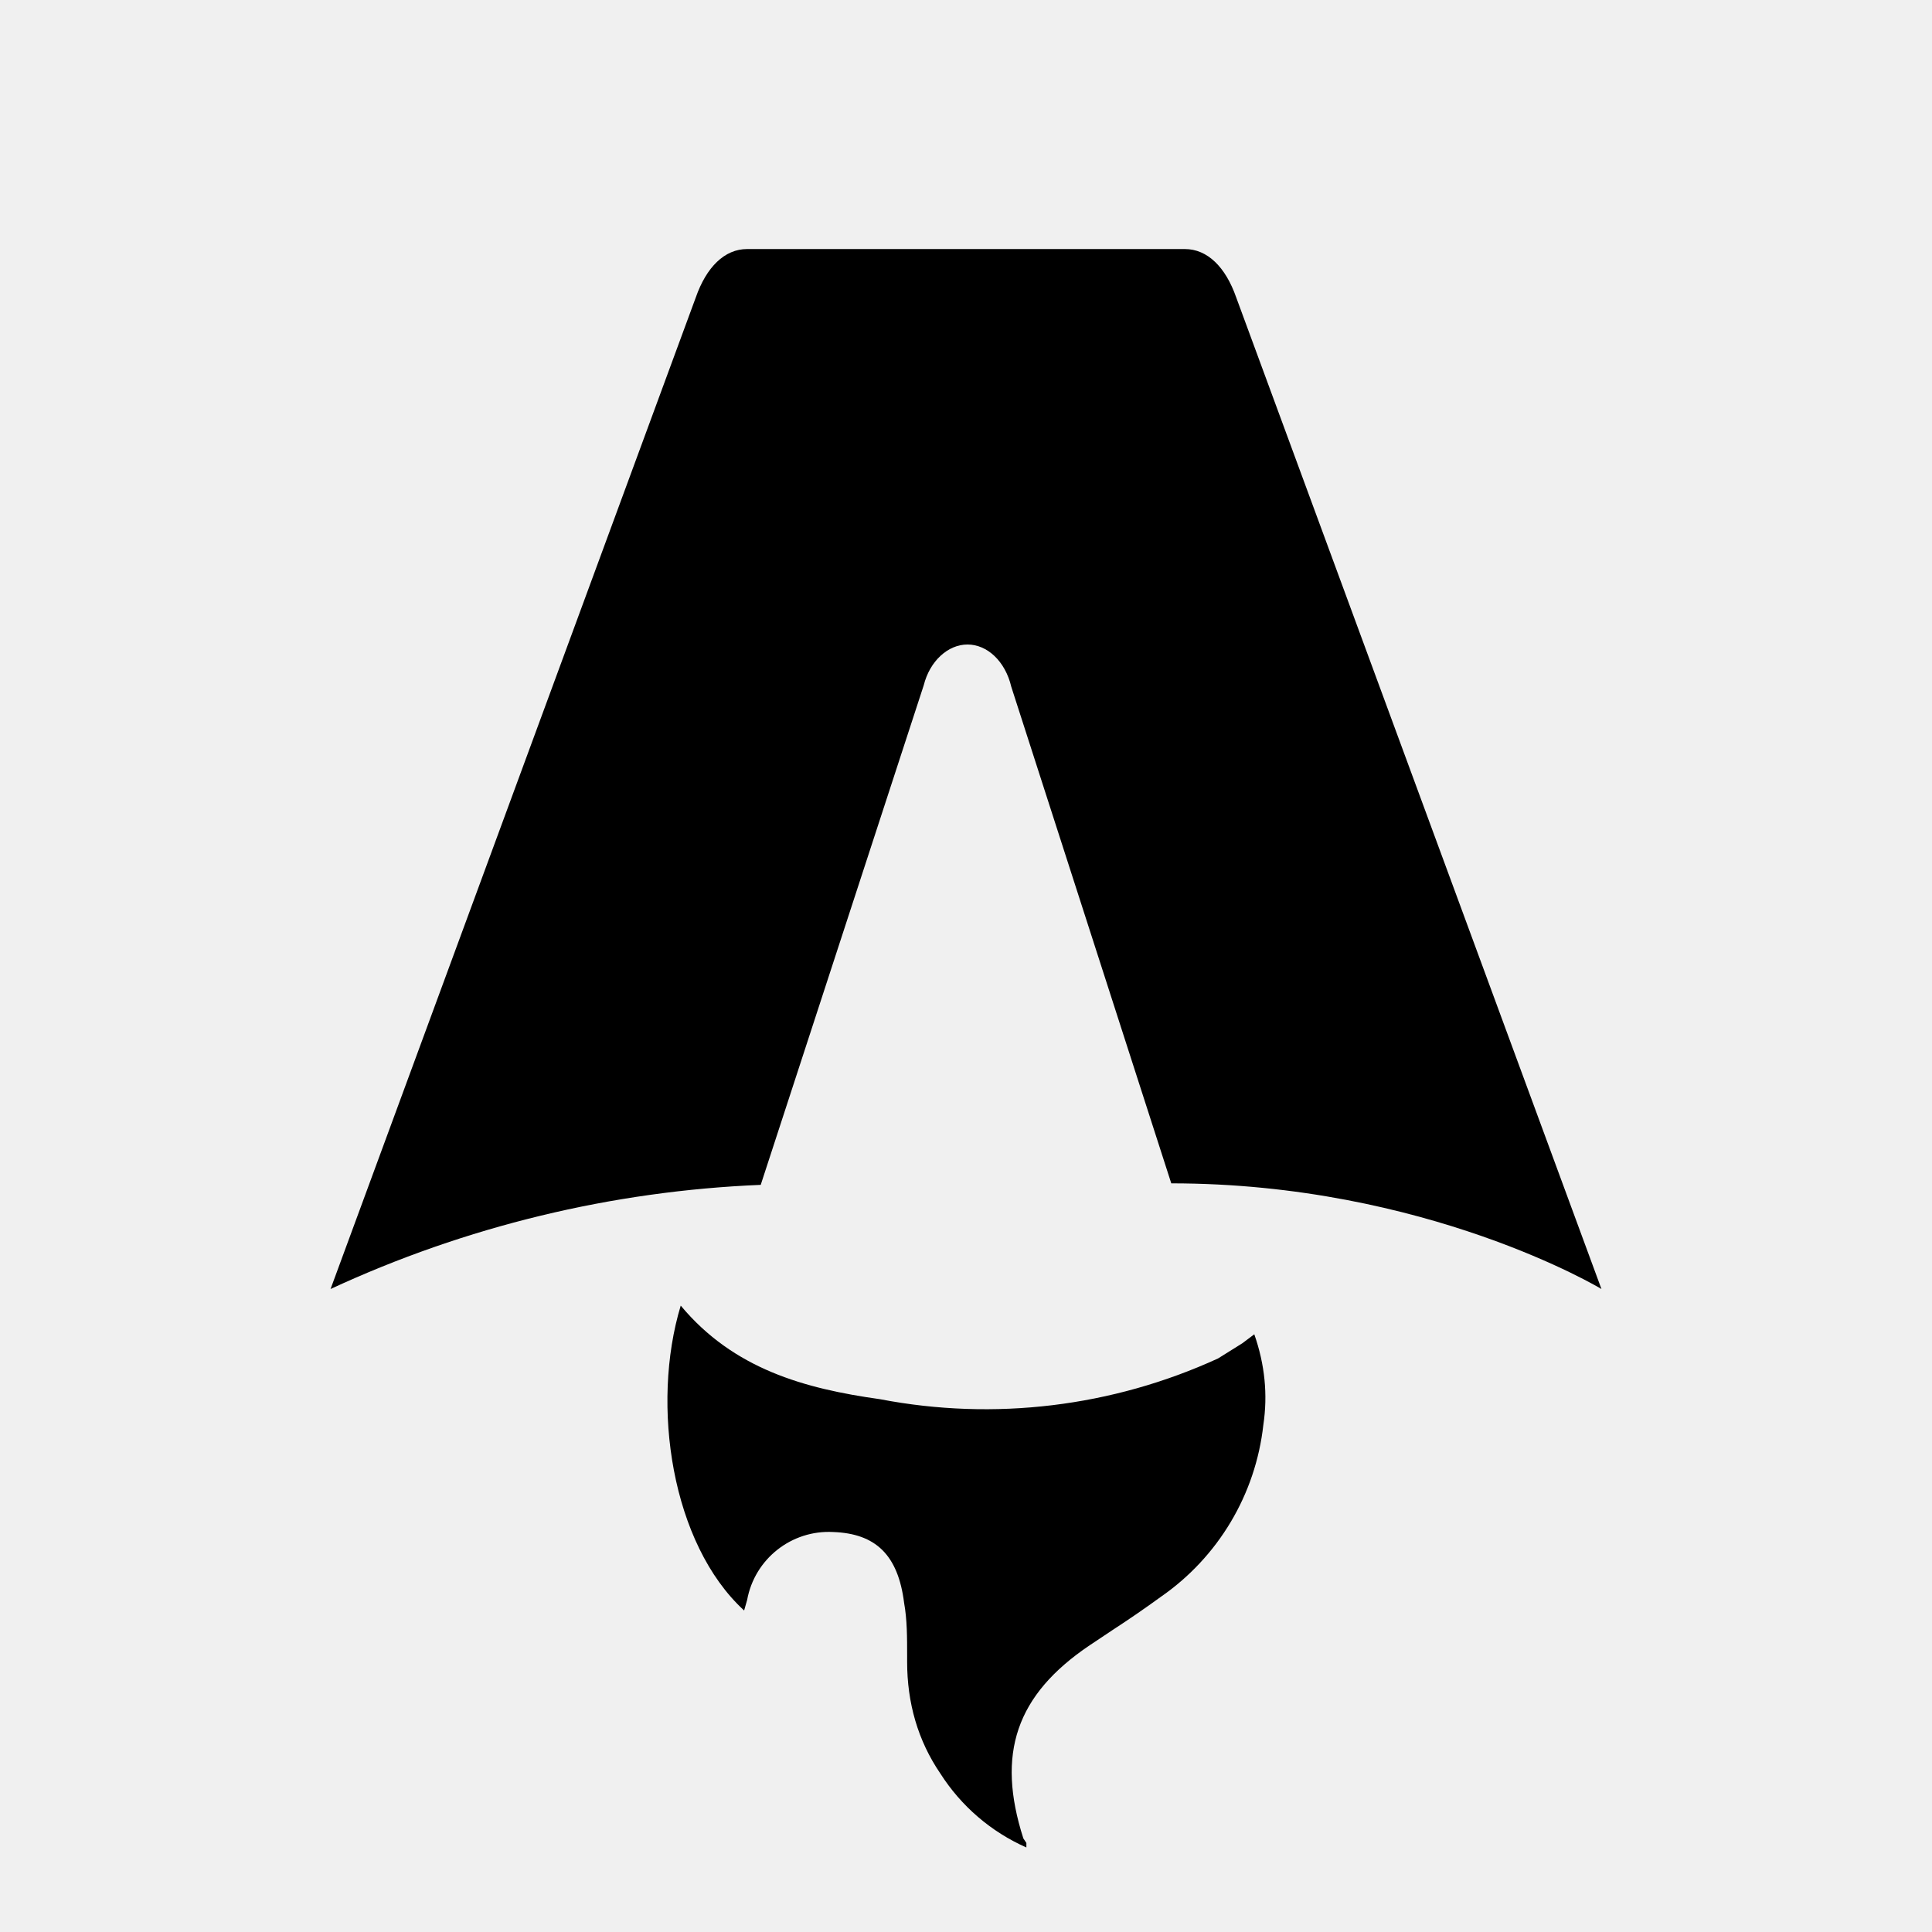
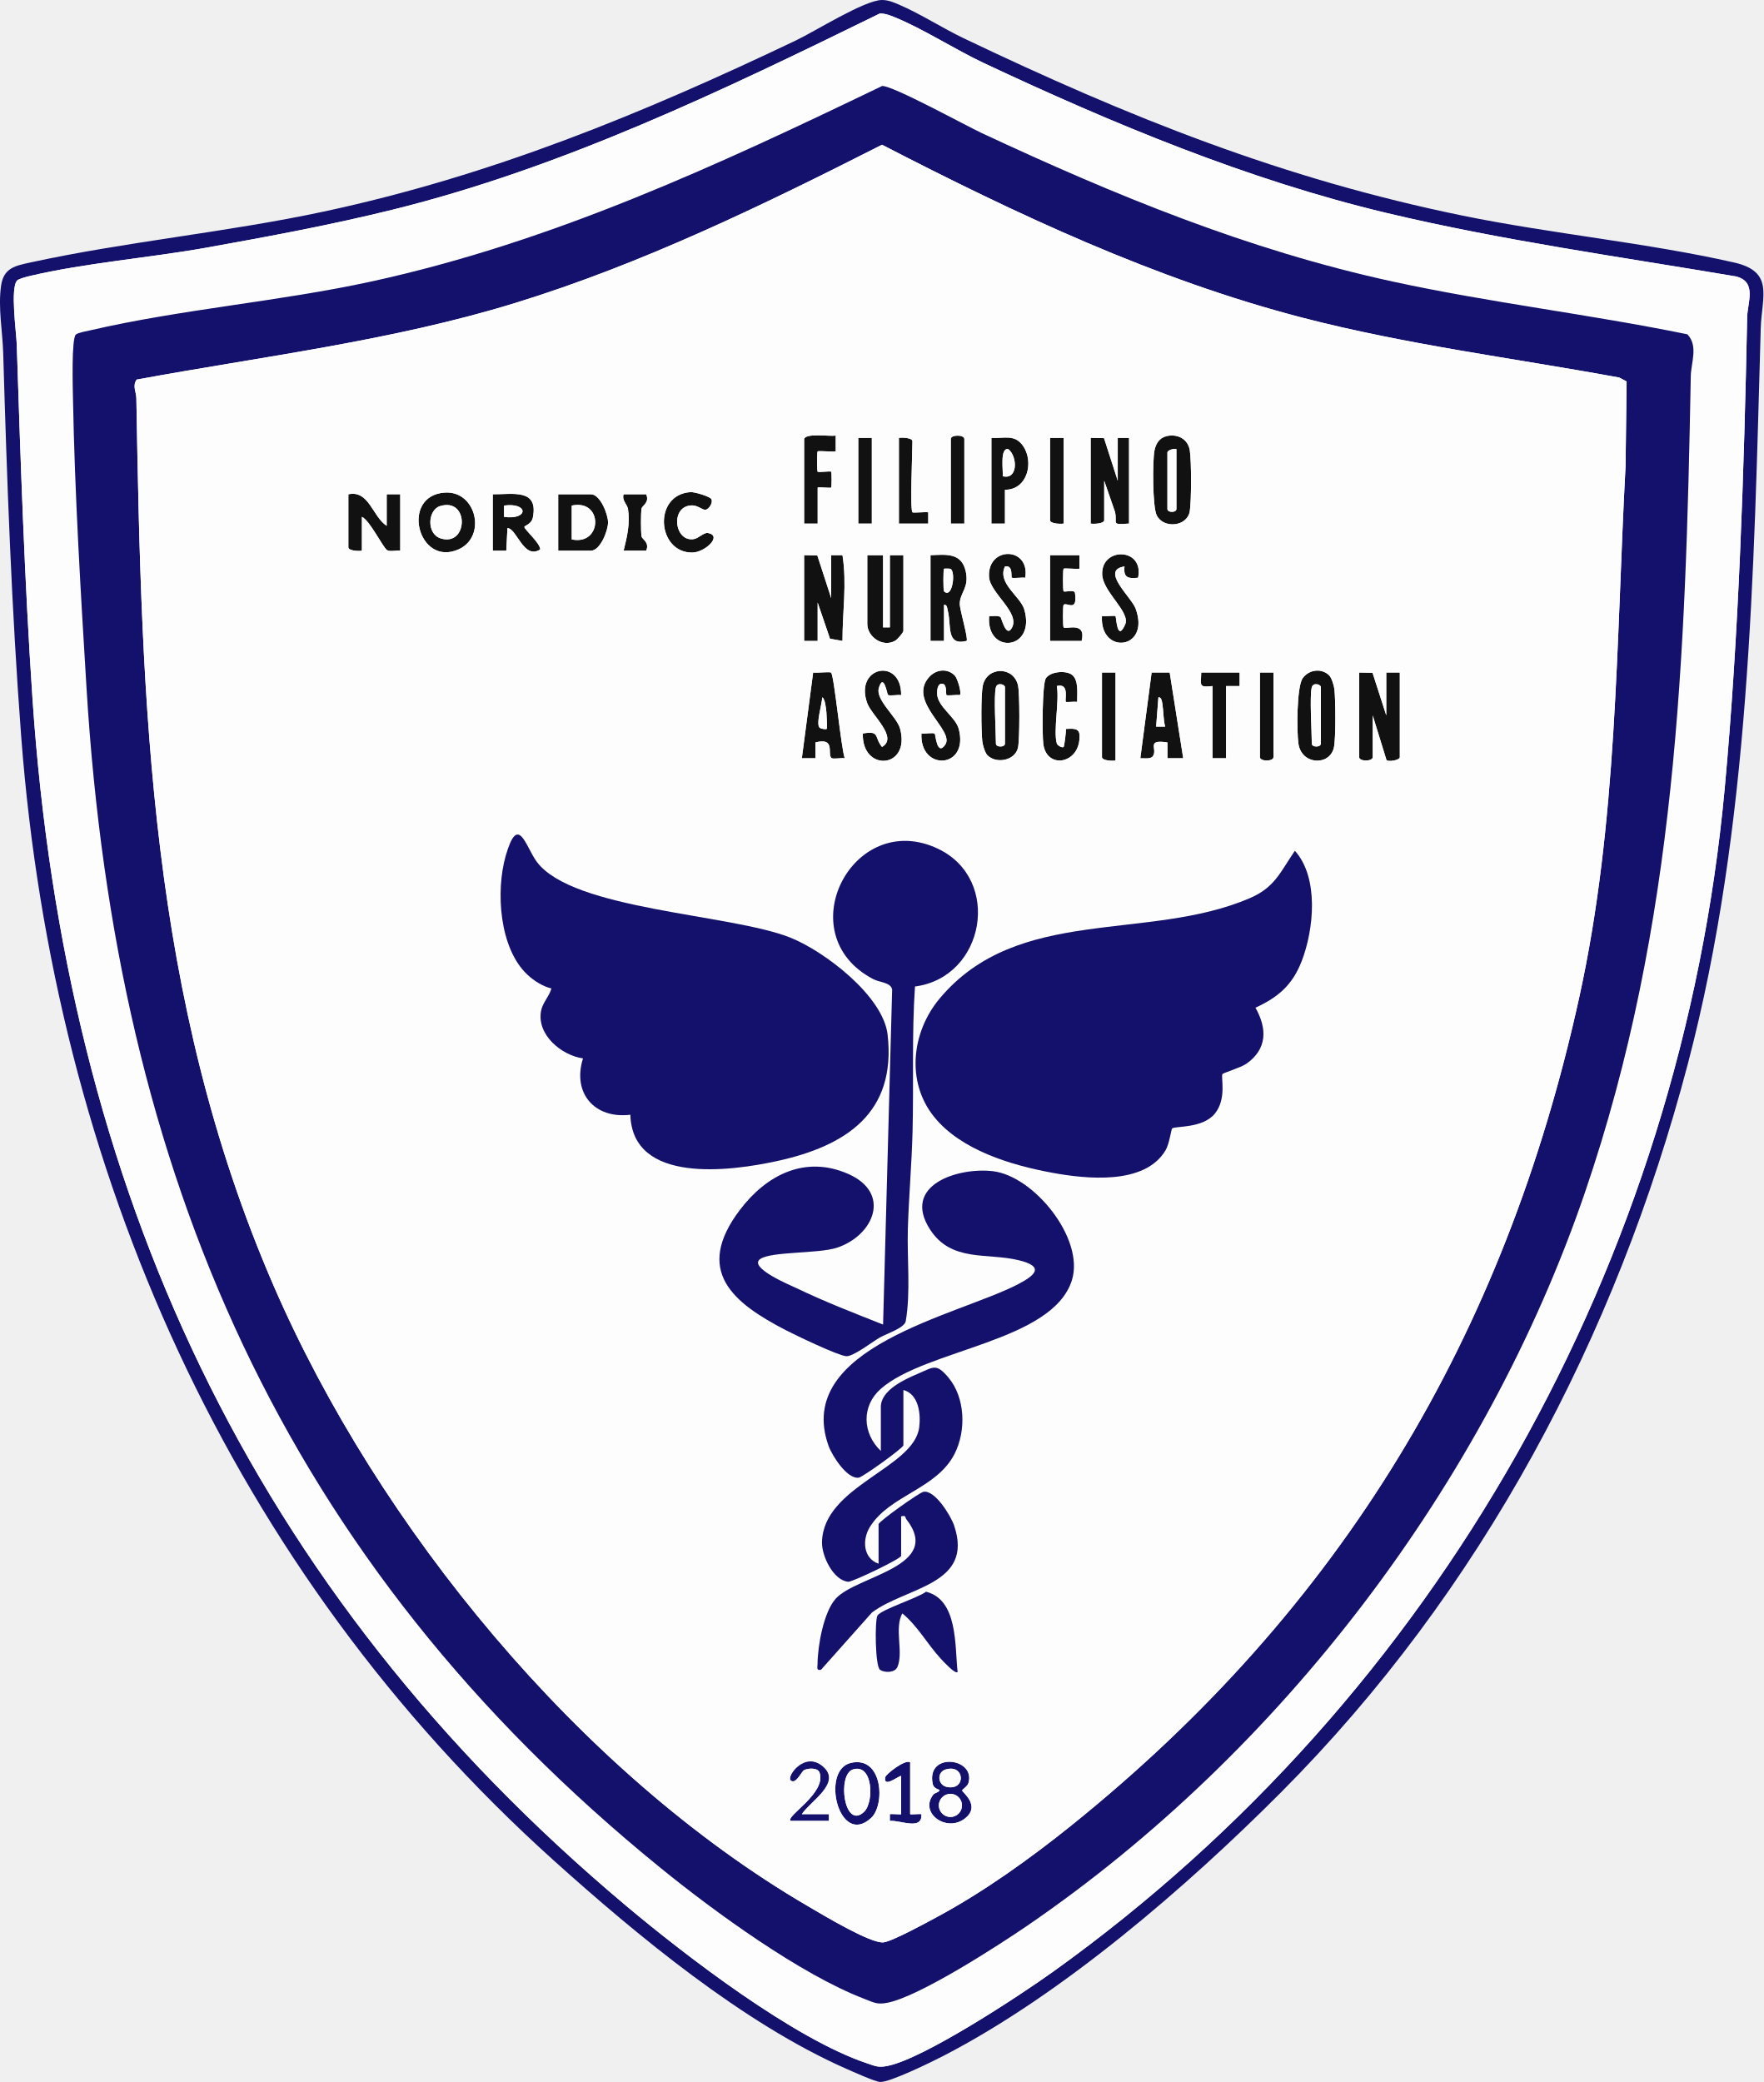
- <svg xmlns="http://www.w3.org/2000/svg" fill="none" viewBox="0 0 128 128">
-   <path d="M50.4 78.5a75.1 75.1 0 0 0-28.5 6.9l24.2-65.7c.7-2 1.9-3.2 3.4-3.2h29c1.5 0 2.7 1.2 3.4 3.2l24.2 65.7s-11.6-7-28.5-7L67 45.5c-.4-1.7-1.6-2.8-2.9-2.8-1.3 0-2.5 1.1-2.9 2.7L50.4 78.5Zm-1.1 28.2Zm-4.2-20.2c-2 6.6-.6 15.8 4.2 20.2a17.5 17.5 0 0 1 .2-.7 5.5 5.5 0 0 1 5.7-4.5c2.8.1 4.3 1.5 4.7 4.7.2 1.1.2 2.3.2 3.5v.4c0 2.7.7 5.2 2.2 7.4a13 13 0 0 0 5.7 4.9v-.3l-.2-.3c-1.8-5.6-.5-9.5 4.4-12.8l1.5-1a73 73 0 0 0 3.2-2.2 16 16 0 0 0 6.8-11.4c.3-2 .1-4-.6-6l-.8.6-1.6 1a37 37 0 0 1-22.4 2.7c-5-.7-9.7-2-13.2-6.2Z" />
-   <style>
-         path { fill: #000; }
-         @media (prefers-color-scheme: dark) {
-             path { fill: #FFF; }
-         }
+ <svg xmlns="http://www.w3.org/2000/svg" version="1.1" width="512" height="604.54">
+   <svg id="SvgjsSvg1167" data-name="Layer 2" viewBox="0 0 512 604.54">
+     <defs>
+       <style>
+       .cls-1 {
+         fill: #14116c;
+       }
+ 
+       .cls-2 {
+         fill: #101110;
+       }
+ 
+       .cls-3 {
+         fill: #fdfdfd;
+       }
    </style>
+     </defs>
+     <g id="SvgjsG1166" data-name="Layer 3">
+       <g>
+         <path class="cls-1" d="M371.93,520.44c-27.38,27.48-63.55,58.72-98.05,76.53-3.21,1.66-15.51,7.71-18.35,7.56-1.45-.07-7.98-3.02-9.84-3.84-29.88-13.17-60.73-38.71-84.94-60.5C66.87,455.72,15.72,339.67,6.16,213.94,3.36,177.16,2.01,139.41.93,102.55c-.18-6.32-1.53-13.17-.62-19.57.73-5.16,4.06-5.79,8.34-6.73,27.75-6.07,57.24-8.79,85.41-14.83,48.68-10.43,92.34-28.37,137.03-49.68C236.6,9.13,251.04,0,256.08,0c1.89,0,3.48.72,5.16,1.44,6.04,2.6,12.45,6.75,18.52,9.65,47.89,22.88,92.64,40.84,144.99,51.54,25.78,5.27,53.5,7.86,78.77,13.6,11.74,2.67,7.97,9.9,7.7,19.1-2.03,71-3.04,144.46-21.12,213.41-20.87,79.55-60.01,153.33-118.16,211.69ZM4.99,81.44c-2.07,2.08-.24,15.09-.13,18.49,1.13,34.29,2.25,68.6,4.57,102.87,9.6,142.17,63.16,258.84,172.28,350.5,17.44,14.65,48.88,38.78,70.12,45.84,2.43.81,3.2,1.27,5.92.71,10.66-2.19,38.3-20.39,48-27.34,111.72-80.05,182.33-206.29,195-343.5,4.11-44.49,5.63-92.31,6.53-136.94.09-4.24,2.91-10.23-3.22-11.8-33.86-5.73-68.04-10.47-101.46-18.43-40.26-9.59-79.61-25.98-116.96-43.54-8.32-3.91-17.83-10.06-25.97-13.34-1.34-.54-2.77-1.1-4.25-1.03-45.56,22.33-91.94,44.72-141.57,56.99-17.74,4.39-35.88,7.76-53.87,10.98-16.44,2.95-35.46,4.47-51.36,8.25-.85.2-3.14.79-3.63,1.28Z" />
+         <path class="cls-3" d="M4.99,81.44c.49-.49,2.78-1.08,3.63-1.28,15.9-3.78,34.92-5.3,51.36-8.25,17.99-3.22,36.14-6.6,53.87-10.98,49.62-12.27,96-34.66,141.57-56.99,1.48-.07,2.91.49,4.25,1.03,8.15,3.28,17.65,9.42,25.97,13.34,37.35,17.56,76.7,33.95,116.96,43.54,33.41,7.96,67.6,12.69,101.46,18.43,6.13,1.57,3.3,7.56,3.22,11.8-.9,44.63-2.42,92.46-6.53,136.94-12.68,137.21-83.28,263.45-195,343.5-9.71,6.96-37.35,25.15-48,27.34-2.72.56-3.49.1-5.92-.71-21.24-7.06-52.68-31.19-70.12-45.84C72.59,461.64,19.04,344.97,9.43,202.8c-2.32-34.28-3.44-68.58-4.57-102.87-.11-3.4-1.95-16.41.13-18.49ZM22.02,97.16c-1.31,1.27-.89,15.59-.83,18.55.51,27.52,2.27,56.87,3.96,84.48,8.6,140.38,56.93,253.13,166.74,342.29,15.53,12.61,40.53,30.84,59.04,37.92,2.73,1.04,3.68,1.76,6.82,1.12,9.34-1.91,31.94-16.5,40.52-22.37,73.61-50.39,132.99-128.37,161.88-212.84,26.7-78.07,29.22-155.4,30.75-237.19.07-3.8,2.22-8.69-1-12.04-28.33-5.81-57.28-9.17-85.57-15.32-41.96-9.12-80.65-25.06-119.34-43.13-4.64-2.17-25.9-13.85-28.88-13.65-48.05,23.15-95.81,45.33-148.3,56.77-26.76,5.84-55.3,8.08-81.49,14.15-1.05.24-3.7.68-4.31,1.27Z" />
+         <path class="cls-1" d="M22.02,97.16c.61-.59,3.26-1.02,4.31-1.27,26.19-6.08,54.73-8.32,81.49-14.15,52.49-11.45,100.25-33.62,148.3-56.77,2.98-.2,24.23,11.48,28.88,13.65,38.69,18.07,77.38,34,119.34,43.13,28.29,6.15,57.24,9.51,85.57,15.32,3.23,3.35,1.08,8.24,1,12.04-1.53,81.79-4.05,159.12-30.75,237.19-28.89,84.47-88.27,162.46-161.88,212.84-8.58,5.87-31.18,20.46-40.52,22.37-3.14.64-4.09-.08-6.82-1.12-18.51-7.08-43.51-25.3-59.04-37.92C82.08,453.32,33.75,340.57,25.15,200.18c-1.69-27.61-3.46-56.95-3.96-84.48-.05-2.96-.48-17.28.83-18.55ZM39.68,110.22c-1.3,1.81-.12,3.55-.09,5.43,1.55,89.29,3.74,174.36,39.82,257.6,30.37,70.08,88.92,141.56,155.18,180.24,4.03,2.35,18.26,10.97,21.96,10.5,2.6-.33,12.63-5.81,15.59-7.41,13.5-7.27,27.01-16.96,38.95-26.56,78.37-63.04,125.79-141.98,147.43-240.4,11.18-50.85,10.67-102.54,13.45-154.26l.31-24.6-2.14-1.13c-30.68-5.64-61.8-9.54-92.02-17.39-42.75-11.11-82.99-30.06-122.04-50.21-34.31,17.43-69.7,34.63-106.61,45.98-35.73,10.99-73.1,15.45-109.79,22.21Z" />
+         <g>
+           <path class="cls-2" d="M394.63,195.28l3.87.07,3.99,12.38v-12.45h3.93v24.57c0,.85-3.03,1.41-3.85.89l-4.02-13.01v12.12c0,1.3-3.93,1.3-3.93,0v-24.57Z" />
+           <path class="cls-2" d="M233.47,161.21l3.84.09,4.02,12.36v-12.45h3.28c1.32,8.35-.02,16.53,0,24.9l-3.62-.64-3.59-10.5v11.14h-3.93v-24.89Z" />
+           <path class="cls-2" d="M316.67,127.14l3.87.07,3.99,12.38v-12.45h3.28v24.89c-5.5.35-3.25.09-4.09-3.44l-3.12-9v11.46c0,1-3,1.16-3.93.98v-24.89Z" />
+           <path class="cls-2" d="M256.4,161.21v20.96h1.97v-20.96h3.93v21.95c0,.52-1.71,2.49-2.36,2.87-3.64,2.11-8.12-1.15-8.12-4.84v-19.98h4.59Z" />
+           <path class="cls-2" d="M270.16,161.21c4.47-.19,8.93-.79,10.2,4.54,1.16,4.85-1.63,6.27-1.7,9.52-.04,1.76,2.58,10.25,1.98,10.83-6,1.52-4.38-4.4-5.43-8.66-.17-.67-.18-1.97-1.12-1.82v10.48h-3.93v-24.89ZM276,165.19c-.22-.13-1.84-.11-1.91-.05-.24.23-.24,6.33,0,6.56,2.4,2.3,3.47-5.55,1.91-6.51Z" />
+           <path class="cls-2" d="M385.93,196.12c.73.72,1.39,2.98,1.51,4.06.34,3.06.45,14.2-.16,16.91-1.19,5.34-9.41,5.1-10.3-1.21-.48-3.43-.52-16.49,1.26-18.97s5.48-2.99,7.69-.79ZM380.88,199.54c-.69,2.38,0,12.94,0,16.38,0,1.13,2.62,1.13,2.62,0v-16.38c0-.85-2.2-1.47-2.62,0Z" />
+           <path class="cls-2" d="M338.77,126.62c3.18-.69,6.17.86,6.69,4.17.48,3.07.48,14.54,0,17.61-.72,4.61-7.72,5.18-9.63,1.2-1.21-2.52-1.21-15.56-.65-18.69.37-2.05,1.44-3.82,3.6-4.28ZM341.57,130.42c-.76-.26-2.62.29-2.62.98v16.38c0,1.13,2.62,1.13,2.62,0v-17.36Z" />
+           <path class="cls-2" d="M286.72,219.33c-.73-.72-1.39-2.98-1.51-4.06-.33-2.96-.43-13.63.16-16.25,1.26-5.6,8.96-5.57,10.21,0,.51,2.3.51,15.76,0,18.06-.84,3.8-6.3,4.78-8.85,2.25ZM289.16,199.54c-.69,2.38,0,12.94,0,16.38,0,1.13,2.62,1.13,2.62,0v-16.38c0-.85-2.2-1.47-2.62,0Z" />
+           <path class="cls-2" d="M339.61,195.27l3.93,24.89h-4.59s0-4.58,0-4.58c-6.37-.95-2.75,1.85-4.22,3.98-.65.94-2.61.58-3.65.61l3.28-24.89h5.24ZM338.29,211c-.57-2.19-.46-4.51-.82-6.72-.09-.59-.28-1.97-1.14-1.79l-.66,8.51h2.61Z" />
+           <path class="cls-2" d="M241.3,195.31c.9.88,2.88,21.82,3.96,24.86-.92-.17-3.39.33-3.86-.07-1.32-1.12,1.35-6.1-4.66-4.52v4.59s-3.93,0-3.93,0l3.28-24.9c1.03.19,4.87-.3,5.21.04ZM240.02,211.65c.18-.18,0-3.95-.08-4.83s-.37-4.03-1.22-4.34c-.01,1.89-1.97,7.98-.68,8.86.52.35,1.81.48,1.98.3Z" />
+           <path class="cls-2" d="M261.65,201.83c-.93-.17-3.38.33-3.86-.08-.21-.18-1.21-6.48-2.6-2.1-1.14,3.58,5.18,8.34,6.15,11.98,3.1,11.61-11.16,12.64-10.83,1.34,5.07-.84,3.17.91,5.57,3.92,4.82-2.79-3.02-9.16-4.3-12.74-3.81-10.67,9.93-13.38,9.86-2.33Z" />
+           <path class="cls-2" d="M277.18,196.12c.8.8,2.1,5.1,1.5,5.71-.85-.15-3.62.26-3.91-.03-.18-.18.22-2.99-1.02-3.24-1.55-.32-1.71,1.86-1.67,2.93.15,3.73,5.37,6.68,6.28,10.15,3.09,11.64-11.4,12.44-10.83,1.33.92.16,3.4-.33,3.86.07.24.21.64,6.66,3.03,3.22,2.92-4.18-11.15-12.51-4.63-19.7,2-2.2,5.23-2.59,7.38-.44Z" />
+           <path class="cls-2" d="M306.85,215.91c.15.52,1.55,1.34,1.96.98.2-.18.74-4.4.66-5.24,1.56-.04,3.81-.43,3.94,1.63.55,8.51-9.61,10.41-10.51,2.64-.32-2.75-.32-17.28.74-18.95,1.26-1.99,5.7-2.38,7.51-1.1,2.14,1.51,1.55,5.6,1.59,7.91-.72-.11-3.11.18-3.28,0-.42-.43,1.2-5.55-2.62-4.59.79,4.32-1.07,12.98,0,16.71Z" />
+           <path class="cls-2" d="M297.68,167.76c-.85-.15-3.63.25-3.91-.03-.29-.31.47-3.73-1.99-3.24-2.32,4.83,4.48,8.67,5.59,12.42,3.56,11.96-11.13,13.33-10.18,1.99.98.07,2.54-.27,3.32.29.23.16,1.58,6.03,3.23,3.22,2.65-4.51-6.36-10.14-6.59-14.98-.42-8.91,11.96-8.74,10.53.34Z" />
+           <path class="cls-2" d="M330.43,167.76c-2.94.3-4.3-.04-3.93-3.28-7.16,1.04,1.97,8.87,3.21,12.19,4.49,12.04-10.47,13.63-9.76,2.22.81.13,3.74-.2,3.94,0,.22.23.45,7.79,2.8,2.43,1.6-3.65-6.55-9.43-6.68-14.61-.19-8.01,12.27-7.68,10.43,1.05Z" />
+           <path class="cls-2" d="M291.78,142.21v9.83h-3.93v-24.89c3.71.2,6.73-1.16,9.17,2.3,3.24,4.6,1.36,12.81-5.24,12.77ZM291.13,138.28c4.54,1.13,4.27-5.85,1.63-7.86-2.56-.54-1.41,6.56-1.63,7.86Z" />
+           <path class="cls-2" d="M304.88,161.21h8.52s0,3.93,0,3.93c-.9.16-4.37-.23-4.59,0s-.24,6.33,0,6.56c.33.32,2.87-.56,3.29.37.87,5.93-2.39,2.68-3.29,3.55-.24.23-.23,6.33,0,6.56.68.67,6.67-1.89,5.24,3.93h-9.17v-24.89Z" />
+           <path class="cls-2" d="M233.47,127.47c.56-1.81,7.4-.68,9.18-.99v4.59c-.97.17-5.01-.24-5.25,0-.21.21-.21,5.7,0,5.9.26.25,3.68-.26,3.94,0,.16.16.16,4.43,0,4.59-.21.21-3.12-.15-3.93,0v10.48h-3.93v-24.57Z" />
+           <path class="cls-2" d="M359.91,195.28v3.93s-3.93,0-3.93,0v20.96h-3.93v-20.96c-4.16.45-3.33-.18-3.28-3.93h11.14Z" />
+           <path class="cls-2" d="M264.92,148.76c.22.22,3.7-.16,4.59,0v3.28s-8.52,0-8.52,0v-24.89c.94-.17,3.93-.02,3.93.98,0,2.77-.73,19.91,0,20.64Z" />
+           <path class="cls-1" d="M271.01,521.05c.35-.44,1.48-.59,1.76-1.17.19-.38-1.63-.24-1.98-1.95-1.91-9.37,12.66-7.55,10.37-.15-.29.94-1.82,1.84-1.82,2.1,0,.52,5.53,4.38.87,8.1-5.37,4.28-13.45-1.58-9.21-6.93ZM274.55,513.8c-2.59.78-2.39,4.61.55,5.1,5.47.92,5.01-6.78-.55-5.1ZM279.31,524.23c0-1.86-1.51-3.36-3.36-3.36s-3.36,1.51-3.36,3.36,1.51,3.36,3.36,3.36,3.36-1.51,3.36-3.36Z" />
+           <path class="cls-2" d="M323.88,195.28v25.55c-.94.17-3.93.02-3.93-.98v-24.57h3.93Z" />
+           <path class="cls-2" d="M369.74,195.28v24.57c0,1.3-3.93,1.3-3.93,0v-24.57h3.93Z" />
+           <path class="cls-2" d="M279.99,152.04h-3.93v-24.57c0-1.3,3.93-1.3,3.93,0v24.57Z" />
+           <path class="cls-1" d="M252.93,527.87c-9.35,8.64-14.81-13.97-5.86-16,9.23-2.09,10.02,12.15,5.86,16ZM247.69,513.77c-4.75,1.43-2.59,17.73,3.16,12.35,3-2.81,2.64-14.1-3.16-12.35Z" />
+           <rect class="cls-2" x="249.2" y="127.14" width="3.93" height="24.89" />
+           <path class="cls-2" d="M308.81,127.14v24.89c-.94.17-3.93.02-3.93-.98v-23.91h3.93Z" />
+           <path class="cls-1" d="M264.26,511.7v15.07c0,.16,2.75-.12,3.27,0,.3,4.87-6.16,1.67-9.17,1.96v-1.96c.55-.13,3.28.16,3.28,0v-11.14c-1.05.23-5.3,3.66-4.58.34.17-.8,5.68-5.19,7.2-4.27Z" />
+           <path class="cls-1" d="M229.54,528.73c-1.55-1.37,10.43-8.01,8.42-14-.51-1.52-3.29-1.36-4.5-.75-.79.39-2.41,4.36-3.92,2.95-1.22-1.14,4.21-8.66,9.51-3.94s-3.79,9.98-6.24,13.77h7.86s0,1.97,0,1.97h-11.14Z" />
+           <path class="cls-3" d="M276,165.19c1.57.96.49,8.81-1.91,6.51-.24-.23-.24-6.33,0-6.56.07-.07,1.69-.08,1.91.05Z" />
+           <path class="cls-3" d="M380.88,199.54c.42-1.47,2.62-.85,2.62,0v16.38c0,1.13-2.62,1.13-2.62,0,0-3.44-.69-14,0-16.38Z" />
+           <path class="cls-3" d="M341.57,130.42v17.36c0,1.13-2.62,1.13-2.62,0v-16.38c0-.69,1.86-1.25,2.62-.98Z" />
+           <path class="cls-3" d="M289.16,199.54c.42-1.47,2.62-.85,2.62,0v16.38c0,1.13-2.62,1.13-2.62,0,0-3.44-.69-14,0-16.38Z" />
+           <path class="cls-3" d="M338.29,211h-2.61s.66-8.51.66-8.51c.86-.17,1.04,1.21,1.14,1.79.36,2.21.25,4.53.82,6.72Z" />
+           <path class="cls-3" d="M240.02,211.65c-.17.17-1.47.05-1.98-.3-1.29-.88.67-6.98.68-8.86.85.31,1.15,3.5,1.22,4.34.07.88.26,4.65.08,4.83Z" />
+           <path class="cls-3" d="M291.13,138.28c.21-1.3-.94-8.4,1.63-7.86,2.65,2.02,2.91,8.99-1.63,7.86Z" />
+           <g>
+             <path class="cls-2" d="M112.28,152.69v-9.17h3.93v16.38c-1.11-.16-2.89.37-3.79-.14-1.19-.67-5.02-8.65-7.34-9.68v9.83c-.94.17-3.93.02-3.93-.98v-15.4c6.01-1.28,6.97,6.45,11.14,9.17Z" />
+             <path class="cls-2" d="M162.07,159.9v-16.38h9.5c2.68,0,4.97,5.74,4.97,8.19s-2.29,8.19-4.97,8.19h-9.5ZM166,156.63c8.97,1.88,9.2-11.82,0-9.83v9.83Z" />
+             <path class="cls-2" d="M129.15,143.03c9.15-.6,12.23,12.78,4.03,16.47-11.81,5.31-17.07-15.61-4.03-16.47ZM127.81,146.94c-3.63,1.08-4.06,8.08.16,9.4,7.96,2.48,8.37-11.95-.16-9.4Z" />
+             <path class="cls-2" d="M143.07,143.52c5.74.07,13.33-1.73,11.64,6.75-.4,2.01-2.44,2.32-2.46,2.74-.03.71,4.74,4.83,4.58,6.55-4.83,3.02-6.78-6.17-9.5-6.22l-.33,6.56h-3.93v-16.38ZM146.34,150.08c7.18.99,7.16-4.27,0-3.28v3.28Z" />
+             <path class="cls-2" d="M206.53,144.91c.57.98-.63,2.92-1.65,3.1-.84.15-2.27-1.24-3.83-1.26-6.61-.07-5.33,10.85.48,9.77,1.25-.23,2.91-1.97,4.01-1.76,4.36.82-.9,5.63-4.48,5.68-10.3.16-11.58-16.79-.59-17.55,1.22-.09,5.64,1.27,6.06,2.02Z" />
+             <path class="cls-2" d="M187.62,143.52c1.04,2.52-1.24,3.25-1.36,4.22-.21,1.59-.21,6.36,0,7.95.13.96,2.41,1.69,1.36,4.22h-6.56c1-4.01,1.92-7.86,1.28-12.09-.2-1.32-1.85-2.54-1.28-4.29h6.56Z" />
+             <path class="cls-3" d="M166,156.63v-9.83c9.2-1.99,8.97,11.71,0,9.83Z" />
+             <path class="cls-3" d="M127.81,146.94c8.53-2.55,8.13,11.89.16,9.4-4.22-1.32-3.79-8.32-.16-9.4Z" />
+             <path class="cls-3" d="M146.34,150.08v-3.28c7.16-.99,7.18,4.27,0,3.28Z" />
+           </g>
+           <circle class="cls-3" cx="275.95" cy="524.23" r="3.36" />
+           <path class="cls-3" d="M274.55,513.8c5.56-1.68,6.02,6.03.55,5.1-2.94-.5-3.14-4.32-.55-5.1Z" />
+           <path class="cls-3" d="M247.69,513.77c5.8-1.75,6.15,9.54,3.16,12.35-5.74,5.38-7.91-10.91-3.16-12.35Z" />
+           <path class="cls-3" d="M39.68,110.22c36.69-6.76,74.05-11.22,109.79-22.21,36.91-11.36,72.3-28.56,106.61-45.98,39.04,20.15,79.28,39.1,122.04,50.21,30.22,7.85,61.34,11.75,92.02,17.39l2.14,1.13-.31,24.6c-2.77,51.72-2.27,103.41-13.45,154.26-21.63,98.42-69.06,177.36-147.43,240.4-11.94,9.6-25.45,19.29-38.95,26.56-2.96,1.6-12.98,7.08-15.59,7.41-3.7.47-17.93-8.14-21.96-10.5-66.26-38.68-124.81-110.16-155.18-180.24-36.08-83.24-38.27-168.31-39.82-257.6-.03-1.88-1.21-3.62.09-5.43ZM233.47,127.47v24.57h3.93v-10.48c.81-.14,3.73.21,3.93,0,.16-.16.16-4.43,0-4.59-.26-.25-3.68.26-3.94,0-.21-.21-.21-5.69,0-5.9.24-.24,4.28.18,5.25,0v-4.59c-1.78.3-8.62-.82-9.17.99ZM279.99,152.04v-24.57c0-1.3-3.93-1.3-3.93,0v24.57h3.93ZM338.77,126.62c-2.16.47-3.23,2.24-3.6,4.28-.56,3.12-.56,16.16.65,18.69,1.91,3.98,8.91,3.41,9.63-1.2.48-3.07.48-14.54,0-17.61-.52-3.31-3.51-4.85-6.69-4.17ZM253.13,127.14h-3.93v24.89h3.93v-24.89ZM264.92,148.76c-.73-.73,0-17.87,0-20.64,0-1-3-1.16-3.93-.98v24.89h8.52s0-3.28,0-3.28c-.89-.15-4.37.22-4.59,0ZM291.78,142.21c6.6.04,8.48-8.17,5.24-12.77-2.44-3.46-5.46-2.09-9.17-2.3v24.89h3.93v-9.83ZM308.81,127.14h-3.93v23.91c0,1,3,1.16,3.93.98v-24.89ZM316.67,127.14v24.89c.94.17,3.93.02,3.93-.98v-11.46l3.12,9c.84,3.53-1.41,3.79,4.09,3.44v-24.89h-3.28v12.45l-3.99-12.38-3.87-.07ZM129.15,143.03c-13.05.86-7.79,21.78,4.03,16.47,8.2-3.69,5.12-17.07-4.03-16.47ZM206.53,144.91c-.43-.74-4.84-2.1-6.06-2.02-10.99.77-9.71,17.71.59,17.55,3.58-.06,8.83-4.86,4.48-5.68-1.1-.21-2.76,1.53-4.01,1.76-5.81,1.07-7.09-9.85-.48-9.77,1.56.02,2.99,1.41,3.83,1.26,1.02-.19,2.22-2.12,1.65-3.1ZM112.28,152.69c-4.17-2.72-5.13-10.45-11.14-9.17v15.4c0,1,3,1.16,3.93.98v-9.83c2.32,1.03,6.15,9.01,7.34,9.68.91.51,2.68-.01,3.79.14v-16.38h-3.93v9.17ZM143.07,143.52v16.38h3.93s.33-6.56.33-6.56c2.72.05,4.67,9.24,9.5,6.22.16-1.72-4.61-5.84-4.58-6.55.02-.42,2.06-.73,2.46-2.74,1.69-8.48-5.9-6.69-11.64-6.75ZM162.07,159.9h9.5c2.68,0,4.97-5.74,4.97-8.19s-2.29-8.19-4.97-8.19h-9.5v16.38ZM187.62,143.52h-6.56c-.57,1.76,1.08,2.97,1.28,4.29.64,4.23-.28,8.08-1.28,12.08h6.56c1.04-2.52-1.24-3.25-1.36-4.21-.21-1.59-.21-6.36,0-7.95.13-.96,2.41-1.69,1.36-4.22ZM297.68,167.76c1.44-9.07-10.95-9.25-10.53-.34.23,4.83,9.24,10.47,6.59,14.98-1.65,2.82-3-3.05-3.23-3.22-.78-.56-2.34-.22-3.32-.29-.95,11.34,13.75,9.97,10.18-1.99-1.11-3.74-7.91-7.59-5.59-12.42,2.46-.49,1.69,2.94,1.99,3.24.27.28,3.06-.12,3.91.03ZM233.47,161.21v24.89h3.93v-11.14l3.59,10.5,3.62.64c-.02-8.37,1.33-16.55,0-24.9h-3.28v12.45l-4.02-12.36-3.84-.09ZM256.4,161.21h-4.59v19.98c0,3.69,4.48,6.94,8.12,4.84.65-.38,2.36-2.36,2.36-2.87v-21.95h-3.93v20.96h-1.97v-20.96ZM270.16,161.21v24.89h3.93v-10.48c.94-.15.95,1.16,1.12,1.82,1.05,4.26-.56,10.17,5.43,8.66.6-.58-2.02-9.07-1.98-10.83.07-3.25,2.86-4.68,1.7-9.52-1.27-5.33-5.73-4.73-10.2-4.54ZM304.88,161.21v24.89h9.17c1.42-5.82-4.56-3.25-5.24-3.93-.23-.23-.24-6.33,0-6.56.9-.87,4.16,2.38,3.29-3.55-.42-.93-2.96-.05-3.29-.37-.24-.23-.23-6.33,0-6.56s3.7.17,4.59,0v-3.94s-8.52,0-8.52,0ZM330.43,167.76c1.85-8.73-10.62-9.06-10.43-1.05.12,5.18,8.28,10.96,6.68,14.61-2.35,5.36-2.58-2.2-2.8-2.43-.19-.2-3.12.13-3.94,0-.7,11.41,14.25,9.82,9.76-2.22-1.24-3.32-10.37-11.15-3.21-12.19-.36,3.24.99,3.58,3.93,3.28ZM261.65,201.83c.07-11.05-13.68-8.34-9.86,2.33,1.28,3.58,9.11,9.94,4.3,12.74-2.41-3.01-.51-4.76-5.57-3.92-.34,11.31,13.93,10.27,10.83-1.34-.97-3.64-7.29-8.4-6.15-11.98,1.39-4.38,2.4,1.93,2.6,2.1.48.41,2.93-.09,3.86.08ZM277.18,196.12c-2.15-2.14-5.38-1.76-7.38.44-6.52,7.19,7.55,15.52,4.63,19.7-2.4,3.43-2.79-3.02-3.03-3.22-.47-.4-2.94.1-3.86-.07-.57,11.11,13.91,10.31,10.83-1.33-.92-3.46-6.14-6.41-6.28-10.15-.04-1.08.12-3.26,1.67-2.93,1.24.26.84,3.07,1.02,3.24.28.29,3.06-.12,3.91.03.6-.61-.69-4.91-1.5-5.71ZM286.72,219.33c2.54,2.53,8,1.55,8.85-2.25.51-2.31.52-15.77,0-18.06-1.25-5.57-8.95-5.6-10.21,0-.59,2.62-.49,13.29-.16,16.25.12,1.08.79,3.34,1.51,4.06ZM385.93,196.12c-2.21-2.2-5.88-1.74-7.69.79s-1.74,15.53-1.26,18.97c.89,6.32,9.11,6.55,10.3,1.21.6-2.7.5-13.85.16-16.91-.12-1.08-.79-3.34-1.51-4.06ZM241.3,195.31c-.34-.33-4.18.15-5.21-.04l-3.28,24.9h3.94s0-4.59,0-4.59c6.01-1.58,3.34,3.4,4.66,4.52.47.4,2.94-.11,3.86.07-1.08-3.04-3.06-23.98-3.96-24.86ZM306.85,215.91c-1.07-3.73.79-12.38,0-16.71,3.82-.96,2.2,4.16,2.62,4.59.17.17,2.56-.11,3.28,0-.04-2.31.55-6.4-1.59-7.91-1.82-1.28-6.25-.89-7.51,1.1-1.06,1.67-1.06,16.19-.74,18.95.91,7.77,11.07,5.86,10.51-2.64-.13-2.06-2.39-1.67-3.94-1.63.08.84-.47,5.06-.66,5.24-.41.36-1.81-.46-1.96-.98ZM323.88,195.28h-3.93v24.57c0,1,3,1.16,3.93.98v-25.55ZM339.61,195.27h-5.24s-3.28,24.9-3.28,24.9c1.04-.04,3,.33,3.65-.61,1.47-2.12-2.15-4.93,4.22-3.98v4.59s4.58,0,4.58,0l-3.93-24.89ZM359.91,195.28h-11.14c-.06,3.76-.89,4.38,3.28,3.93v20.96h3.93v-20.96h3.93s0-3.93,0-3.93ZM369.74,195.28h-3.93v24.57c0,1.3,3.93,1.3,3.93,0v-24.57ZM394.63,195.28v24.57c0,1.3,3.93,1.3,3.93,0v-12.12l4.02,13.01c.82.52,3.85-.04,3.85-.89v-24.57h-3.93v12.45l-3.99-12.38-3.87-.07ZM183.03,323.68c.61,20.22,29.07,16.4,42.59,13.44,20.08-4.4,34.66-13.99,32.1-36.69-1.27-11.23-18.32-24.2-28.18-28.16-17.33-6.95-63.15-7.97-73.65-22-3.29-4.4-5.42-14.47-9.05-1.77-2.93,10.25-1.89,26.93,6.38,34.58,1.85,1.72,4.42,3.35,6.89,3.92-.6,2.29-2.54,4.07-3,6.51-1.31,6.9,5.88,12.91,12.17,13.8-3.19,10.15,3.42,17.62,13.76,16.36ZM265.66,286.43c20.3-2.64,25.34-31.08,6.71-39.97-24.7-11.79-43.67,24.86-18.84,37.83,1.9.99,5.09.93,5.49,3.02l-2.63,97.29c-8.41-3.33-16.98-6.65-25.13-10.57-1.46-.7-14.23-5.98-10.52-8.49,3.26-2.21,16.8-1.49,22.19-3.24,10.68-3.47,16.1-15.9,3.22-21.49-12.46-5.41-23.62.35-31.29,10.44-13.46,17.71-2.16,27,13.36,35.01,2.96,1.52,14.95,7.29,17.44,7.52,1.95.18,7.43-4.03,9.65-5.35,1.88-1.12,7.3-2.82,7.65-4.8,1.47-8.33.36-18.33.62-26.89.29-9.27,1.12-18.85,1.36-28.12.37-14.08-.25-28.16.71-42.2ZM340.31,327.66c.82-.77,8.67.27,12.41-4.3s1.67-10.76,2.23-11.52c.22-.3,5.35-1.88,6.89-2.95,6.13-4.25,6.12-10.21,2.68-16.3,6.61-3.04,10.73-6.59,13.41-13.48,3.59-9.23,5.07-24.27-1.96-32.08-4.25,6.2-5.81,10.63-13.09,13.76-29.66,12.74-67.4,2.01-90.07,29.16-8.1,9.7-9.8,24.14-1.6,34.32,7.8,9.69,22.36,14.03,34.22,16.23,9.9,1.83,26.98,3.7,33.01-6.54,1.08-1.83,1.64-6.08,1.88-6.31ZM255.75,421.29c-5.35-5.09-5.68-13.02,0-18.02,13.09-11.54,50-13.65,55.51-31.62,3.68-12.01-11.07-30.27-23.07-31.59-10.18-1.13-26.36,4.08-18.18,16.87,6.15,9.63,16.56,6.77,25.74,8.98,7.59,1.83,4.97,4.34-.23,7.03-17.52,9.07-65.11,18.2-54.95,46.84,1,2.83,5.42,9.83,8.82,9.27,1.15-.19,12.92-8.6,12.92-9.4v-16.05c4.46,1.21,5.08,6.93,4.6,10.83-1.49,11.94-27.9,16.99-28.23,33.38-.08,4.02,3.29,11.07,7.62,11.48,1.12.11,15.36-6.68,15.36-7.54v-11.46c1.52-.36,1.08.29,1.5.83,10.84,13.86-14.44,16.35-20.5,23.09-3.52,3.92-5.24,13.78-5.27,18.98,0,.99-.42,1.92,1,1.65l14.81-16.64c9.91-7.44,29.73-7.93,23.83-25.27-.97-2.85-5.71-10.56-8.98-9.73-1.3.33-12.94,8.58-12.94,9.39v11.46c-4.49-1.57-4.84-6.95-2.51-10.7,5.76-9.28,19.39-10.94,24.6-21.26,3.37-6.69,3.08-16.24-1.79-22.07-3.57-4.26-4.28-3.09-8.94-1.11-3.96,1.68-10.7,4.79-10.7,9.61v12.77ZM278.02,485.49c-.83-7.65.12-21.01-9.17-23.31-2.22,1.77-13.03,5.18-14.09,6.92-.8,1.32-.7,14.83.77,15.78,1.34.87,4.29.87,5.02-.85,1.84-4.32-.98-11.1,1.41-15.57,4.46,3.64,7.32,8.99,11.13,13.11.6.66,4.26,4.67,4.92,3.92ZM229.54,528.73h11.14v-1.96s-7.86,0-7.86,0c2.44-3.78,11.75-8.86,6.24-13.77s-10.73,2.8-9.51,3.94c1.51,1.42,3.13-2.56,3.92-2.95,1.22-.61,3.99-.77,4.5.75,2.01,5.99-9.97,12.63-8.42,14ZM252.93,527.87c4.16-3.85,3.37-18.09-5.86-16-8.95,2.03-3.49,24.64,5.86,16ZM264.26,511.7c-1.53-.92-7.03,3.46-7.2,4.27-.72,3.32,3.54-.1,4.58-.34v11.14c0,.16-2.73-.13-3.28,0v1.96c3.02-.29,9.47,2.91,9.17-1.96-.52-.12-3.27.16-3.27,0v-15.07ZM271.01,521.05c-4.25,5.35,3.84,11.21,9.21,6.93,4.65-3.71-.87-7.58-.87-8.1,0-.26,1.53-1.16,1.82-2.1,2.29-7.4-12.28-9.22-10.37.15.35,1.71,2.17,1.57,1.98,1.95-.29.58-1.42.73-1.76,1.17Z" />
+           <g>
+             <path class="cls-1" d="M183.03,323.68c-10.34,1.27-16.94-6.21-13.76-16.36-6.3-.89-13.48-6.9-12.17-13.8.46-2.45,2.4-4.22,3-6.51-2.47-.57-5.04-2.21-6.89-3.92-8.27-7.65-9.31-24.33-6.38-34.58,3.63-12.7,5.76-2.63,9.05,1.77,10.5,14.03,56.32,15.05,73.65,22,9.86,3.95,26.91,16.92,28.18,28.16,2.57,22.7-12.01,32.3-32.1,36.69-13.52,2.96-41.98,6.78-42.59-13.44Z" />
+             <path class="cls-1" d="M340.31,327.66c-.24.22-.8,4.48-1.88,6.31-6.04,10.24-23.11,8.37-33.01,6.54-11.86-2.19-26.42-6.54-34.22-16.23-8.19-10.18-6.5-24.62,1.6-34.32,22.68-27.15,60.42-16.42,90.07-29.16,7.28-3.13,8.84-7.56,13.09-13.76,7.03,7.81,5.54,22.85,1.96,32.08-2.67,6.88-6.79,10.44-13.41,13.48,3.44,6.08,3.45,12.04-2.68,16.3-1.54,1.07-6.67,2.65-6.89,2.95-.56.75,1.34,7.16-2.23,11.52s-11.58,3.53-12.41,4.3Z" />
+             <path class="cls-1" d="M255.75,421.29v-12.77c0-4.82,6.73-7.93,10.7-9.61,4.66-1.98,5.37-3.15,8.94,1.11,4.87,5.83,5.17,15.38,1.79,22.07-5.21,10.33-18.84,11.99-24.6,21.26-2.33,3.76-1.98,9.13,2.51,10.7v-11.46c0-.8,11.64-9.06,12.94-9.39,3.28-.83,8.01,6.88,8.98,9.73,5.9,17.33-13.92,17.83-23.83,25.27l-14.81,16.64c-1.42.28-1-.66-1-1.65.03-5.2,1.74-15.06,5.27-18.98,6.06-6.74,31.34-9.23,20.5-23.09-.42-.54.02-1.19-1.5-.83v11.46c0,.86-14.23,7.64-15.36,7.54-4.33-.41-7.7-7.45-7.62-11.48.33-16.39,26.74-21.44,28.23-33.38.49-3.89-.14-9.62-4.6-10.83v16.05c0,.8-11.77,9.21-12.92,9.4-3.4.56-7.82-6.44-8.82-9.27-10.16-28.64,37.43-37.77,54.95-46.84,5.21-2.7,7.83-5.2.23-7.03-9.18-2.22-19.58.65-25.74-8.98-8.18-12.79,7.99-18,18.18-16.87,12,1.33,26.75,19.58,23.07,31.59-5.5,17.97-42.42,20.08-55.51,31.62-5.68,5-5.34,12.93,0,18.02Z" />
+             <path class="cls-1" d="M265.66,286.43c-.96,14.04-.34,28.11-.71,42.2-.24,9.27-1.08,18.84-1.36,28.12-.26,8.56.84,18.56-.62,26.89-.35,1.98-5.77,3.67-7.65,4.8-2.21,1.32-7.7,5.54-9.65,5.35-2.5-.24-14.49-6-17.44-7.52-15.52-8-26.82-17.29-13.36-35.01,7.67-10.1,18.84-15.85,31.29-10.44,12.88,5.59,7.47,18.02-3.22,21.49-5.39,1.75-18.93,1.03-22.19,3.24-3.7,2.52,9.06,7.79,10.52,8.49,8.15,3.92,16.72,7.24,25.13,10.57l2.63-97.29c-.4-2.09-3.6-2.03-5.49-3.02-24.84-12.98-5.87-49.63,18.84-37.83,18.62,8.89,13.58,37.32-6.71,39.97Z" />
+             <path class="cls-1" d="M278.02,485.49c-.66.75-4.31-3.26-4.92-3.92-3.81-4.12-6.67-9.47-11.13-13.11-2.39,4.47.43,11.25-1.41,15.57-.73,1.72-3.68,1.72-5.02.85-1.47-.95-1.57-14.46-.77-15.78,1.06-1.74,11.87-5.16,14.09-6.92,9.29,2.3,8.34,15.65,9.17,23.31Z" />
+           </g>
+         </g>
+       </g>
+     </g>
+   </svg>
+   <style>@media (prefers-color-scheme: light) { :root { filter: none; } }
+ @media (prefers-color-scheme: dark) { :root { filter: none; } }
+ </style>
</svg>
